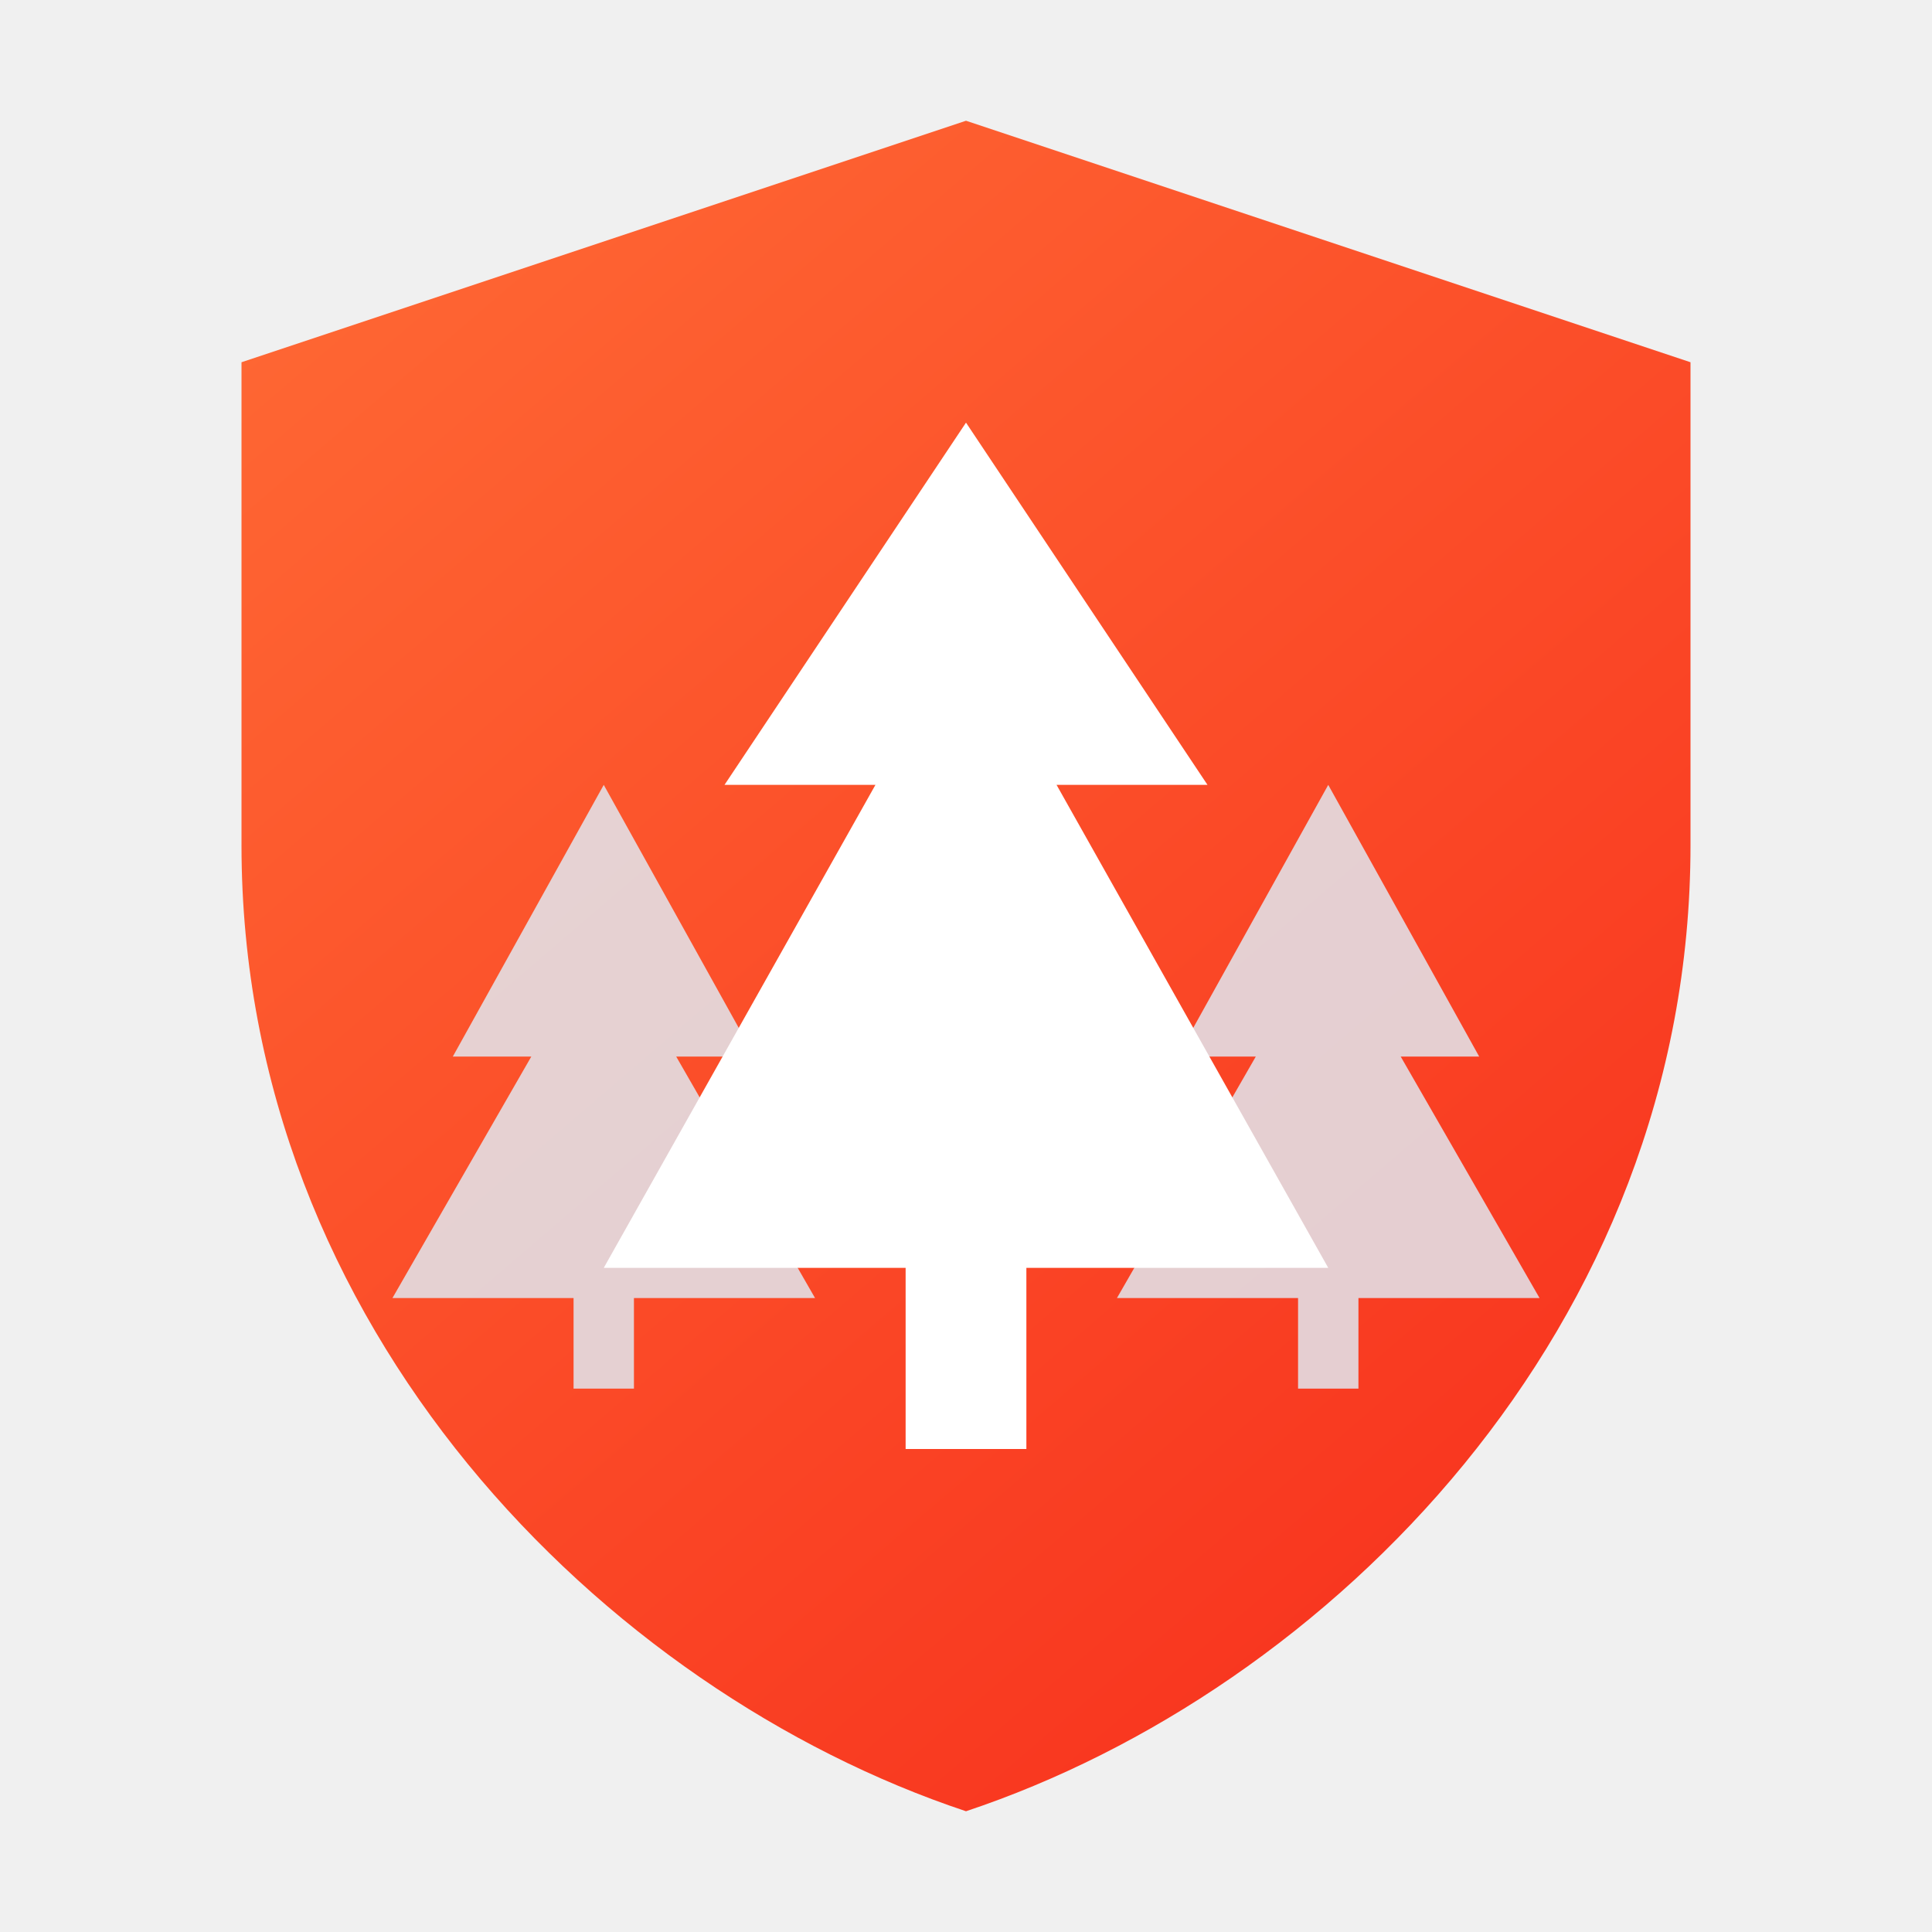
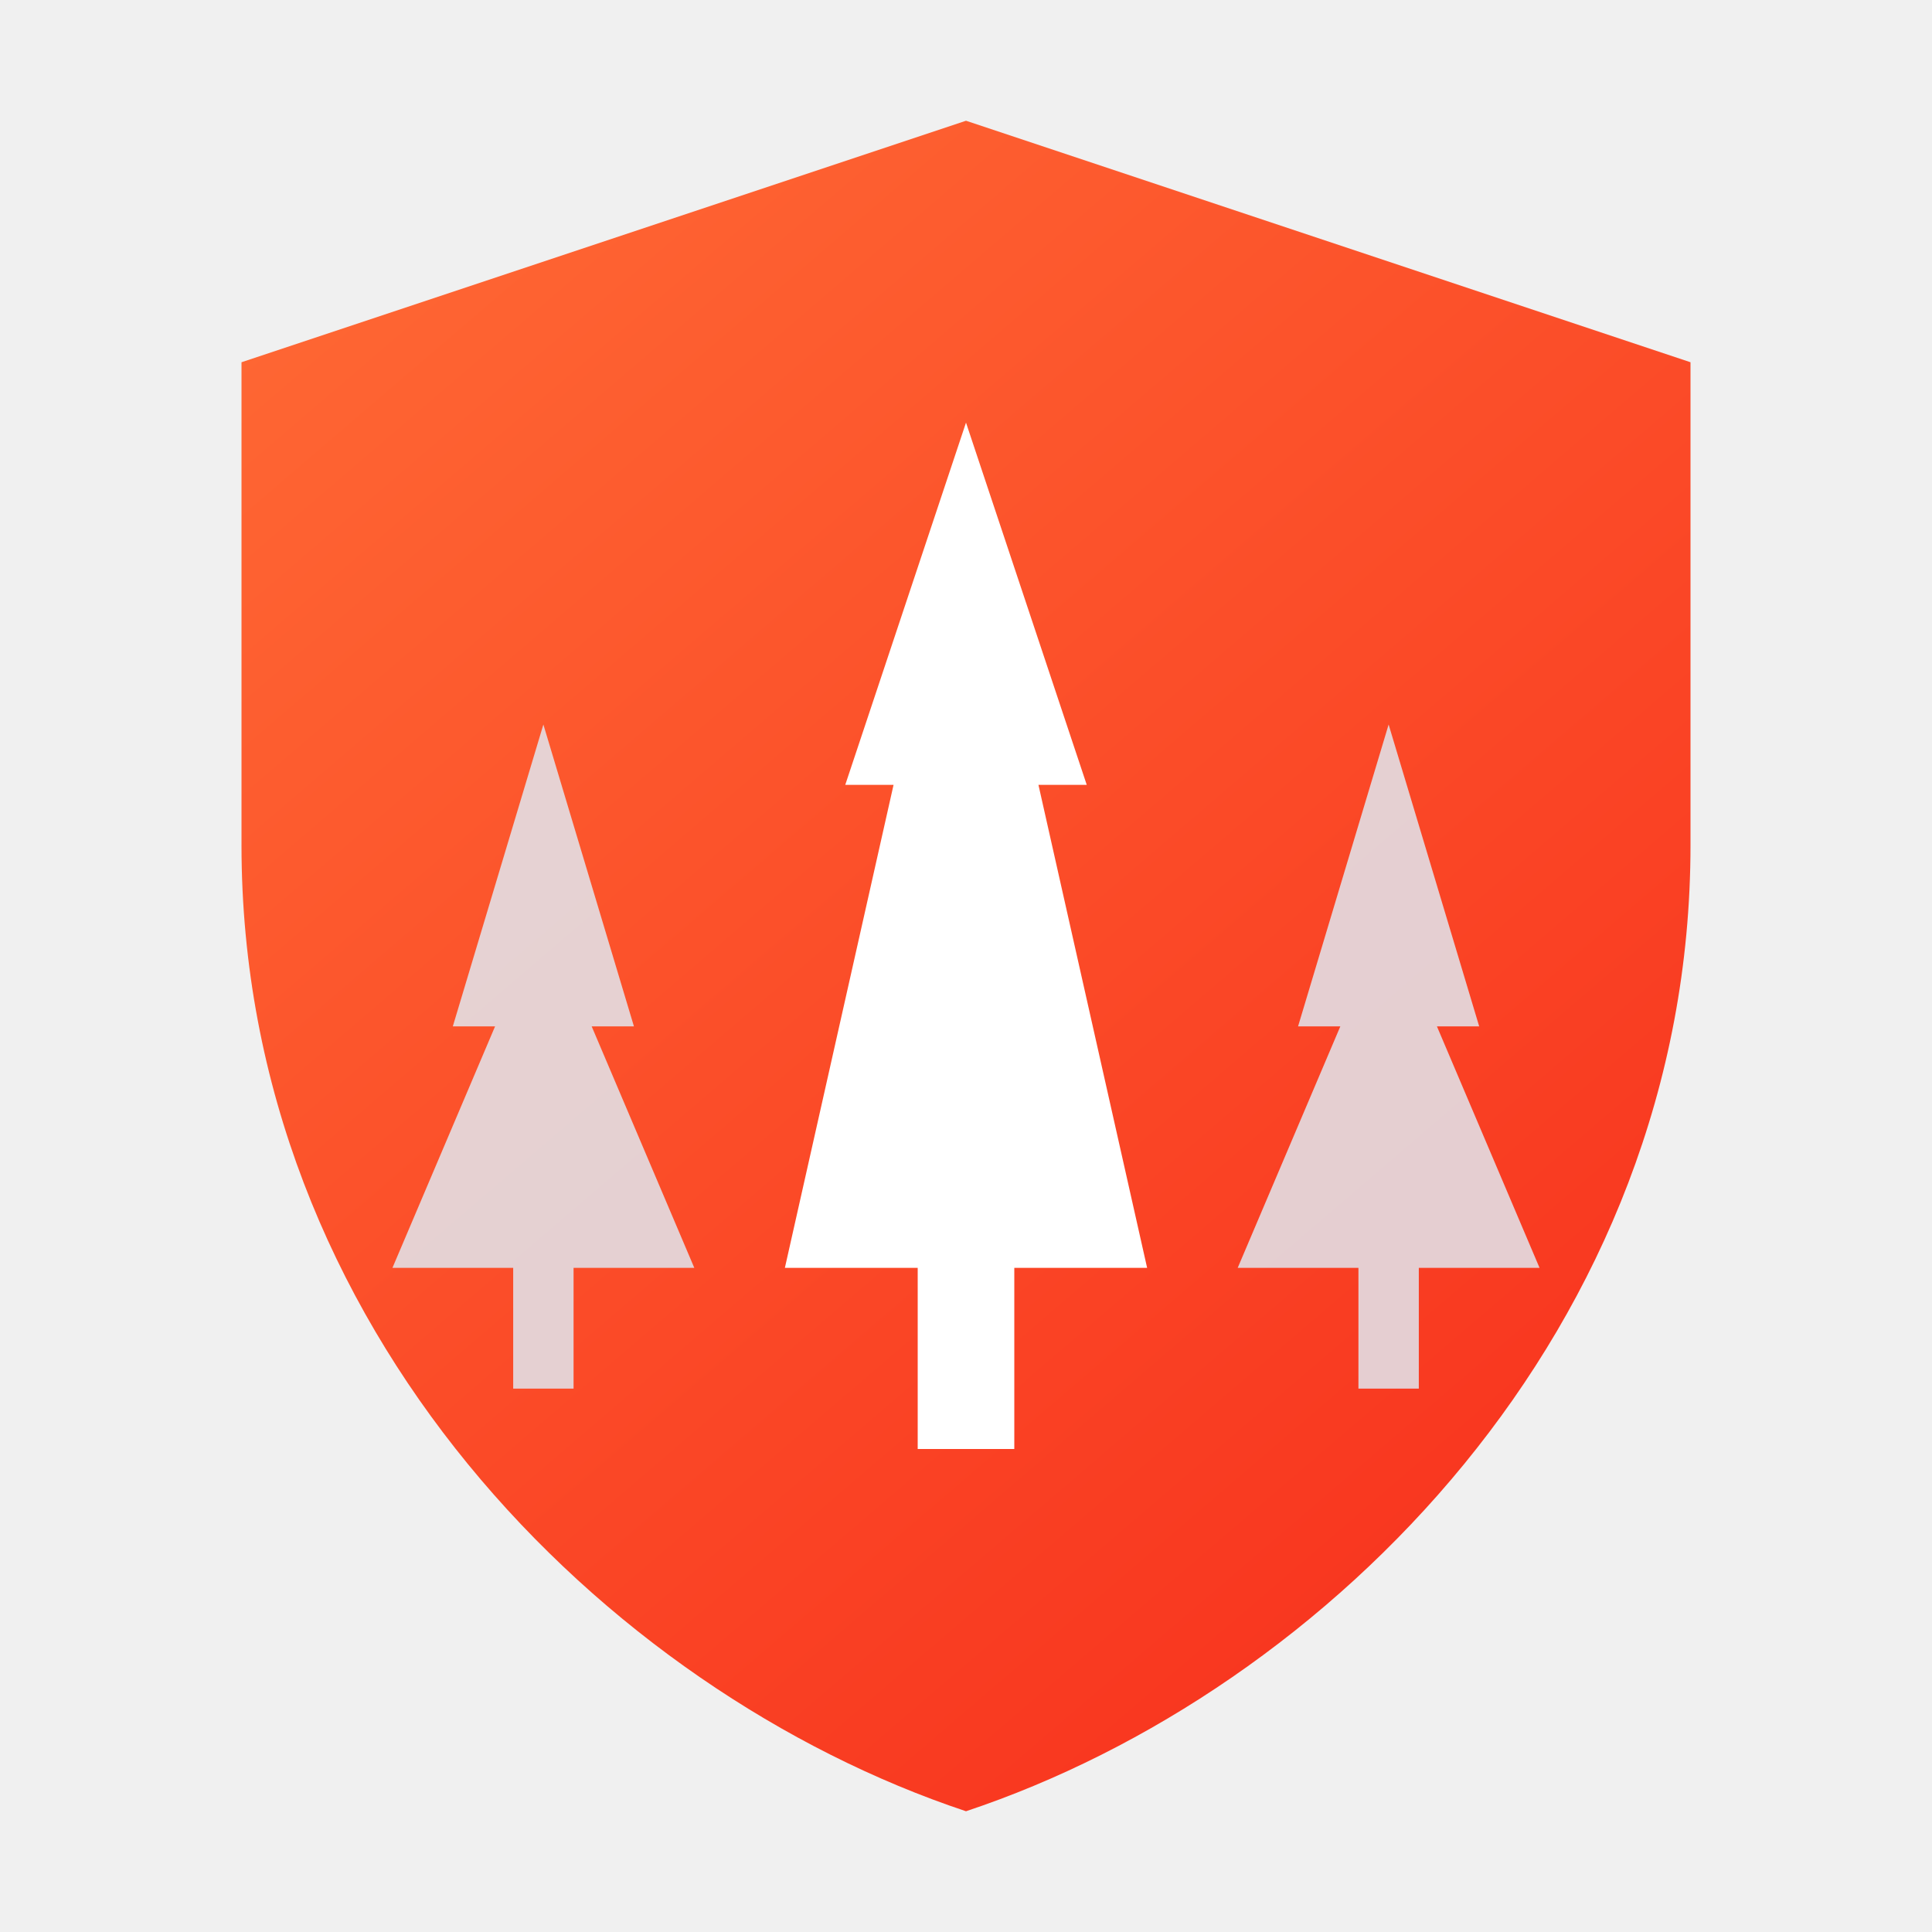
<svg xmlns="http://www.w3.org/2000/svg" width="512" height="512" viewBox="0 0 512 512" fill="none">
  <path d="M256 32L64 96V224C64 352 160 448 256 480C352 448 448 352 448 224V96L256 32Z" fill="url(#logoGrad)" />
-   <path d="M160 208L120 280H140.8L104 344H152V368H168V344H216L179.2 280H200L160 208Z" fill="#E2E8F0" fill-opacity="0.85" />
-   <path d="M352 208L312 280H332.8L296 344H344V368H360V344H408L371.2 280H392L352 208Z" fill="#E2E8F0" fill-opacity="0.85" />
-   <path d="M256 112L192 208H232L160 336H240V384H272V336H352L280 208H320L256 112Z" fill="#FFFFFF" />
+   <path d="M144 192L120 272H131.2L104 336H136V368H152V336H184L156.8 272H168L144 192Z" fill="#E2E8F0" fill-opacity="0.85" />
+   <path d="M368 192L392 272H380.8L408 336H376V368H360V336H328L355.2 272H344L368 192Z" fill="#E2E8F0" fill-opacity="0.85" />
+   <path d="M256 112L224 208H236.8L208 336H243.2V384H268.8V336H304L275.2 208H288L256 112Z" fill="#FFFFFF" />
  <defs>
    <linearGradient id="logoGrad" x1="64" y1="32" x2="448" y2="480" gradientUnits="userSpaceOnUse">
      <stop stop-color="#FF6B35" />
      <stop offset="1" stop-color="#F72C1B" />
    </linearGradient>
  </defs>
</svg>
